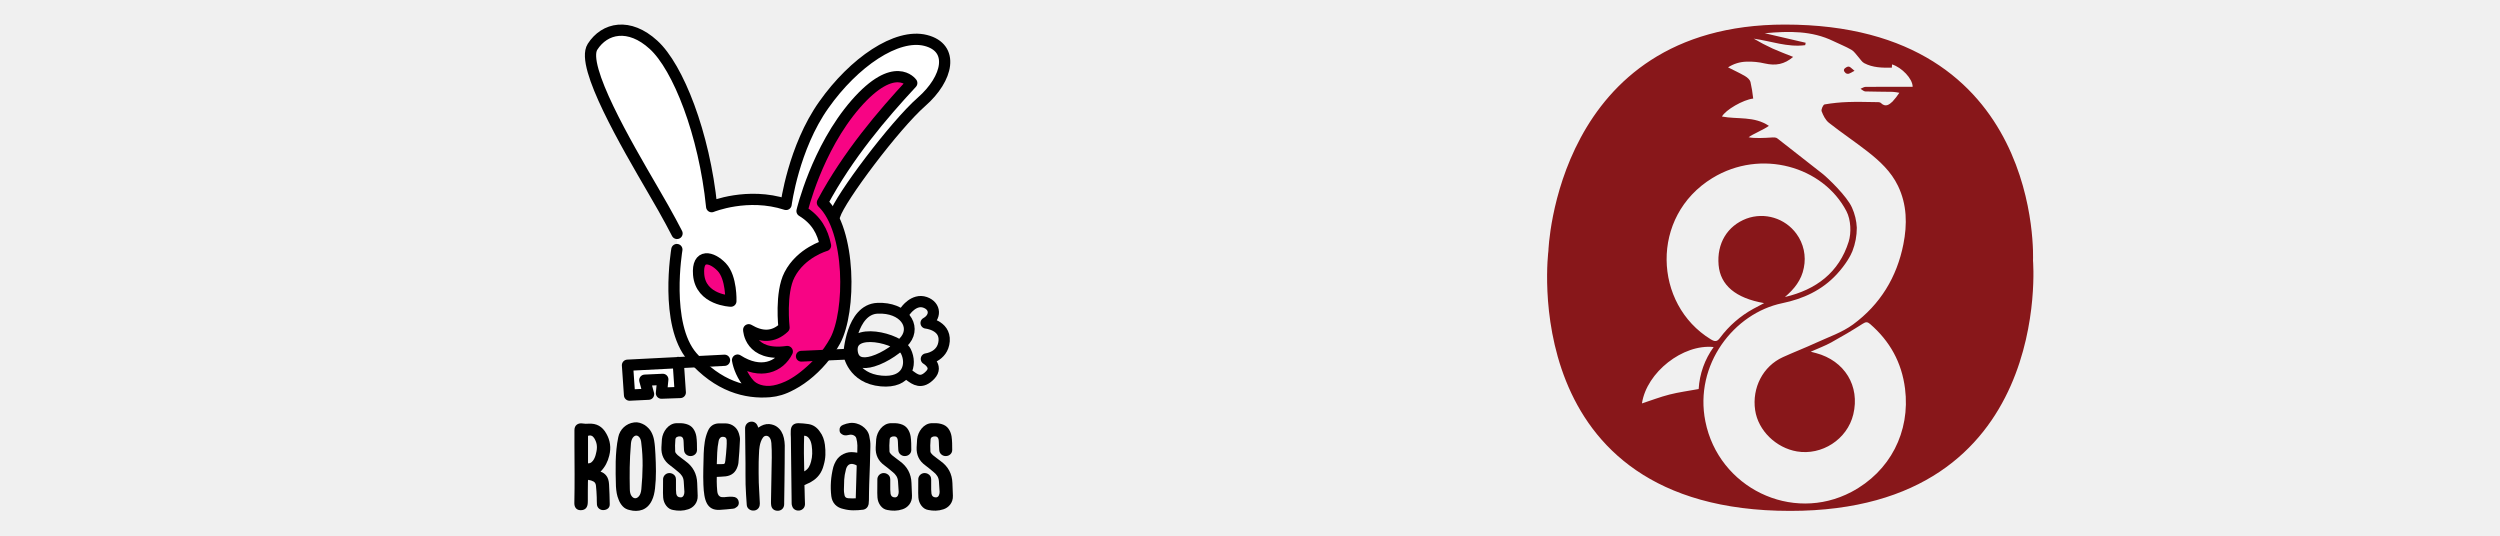
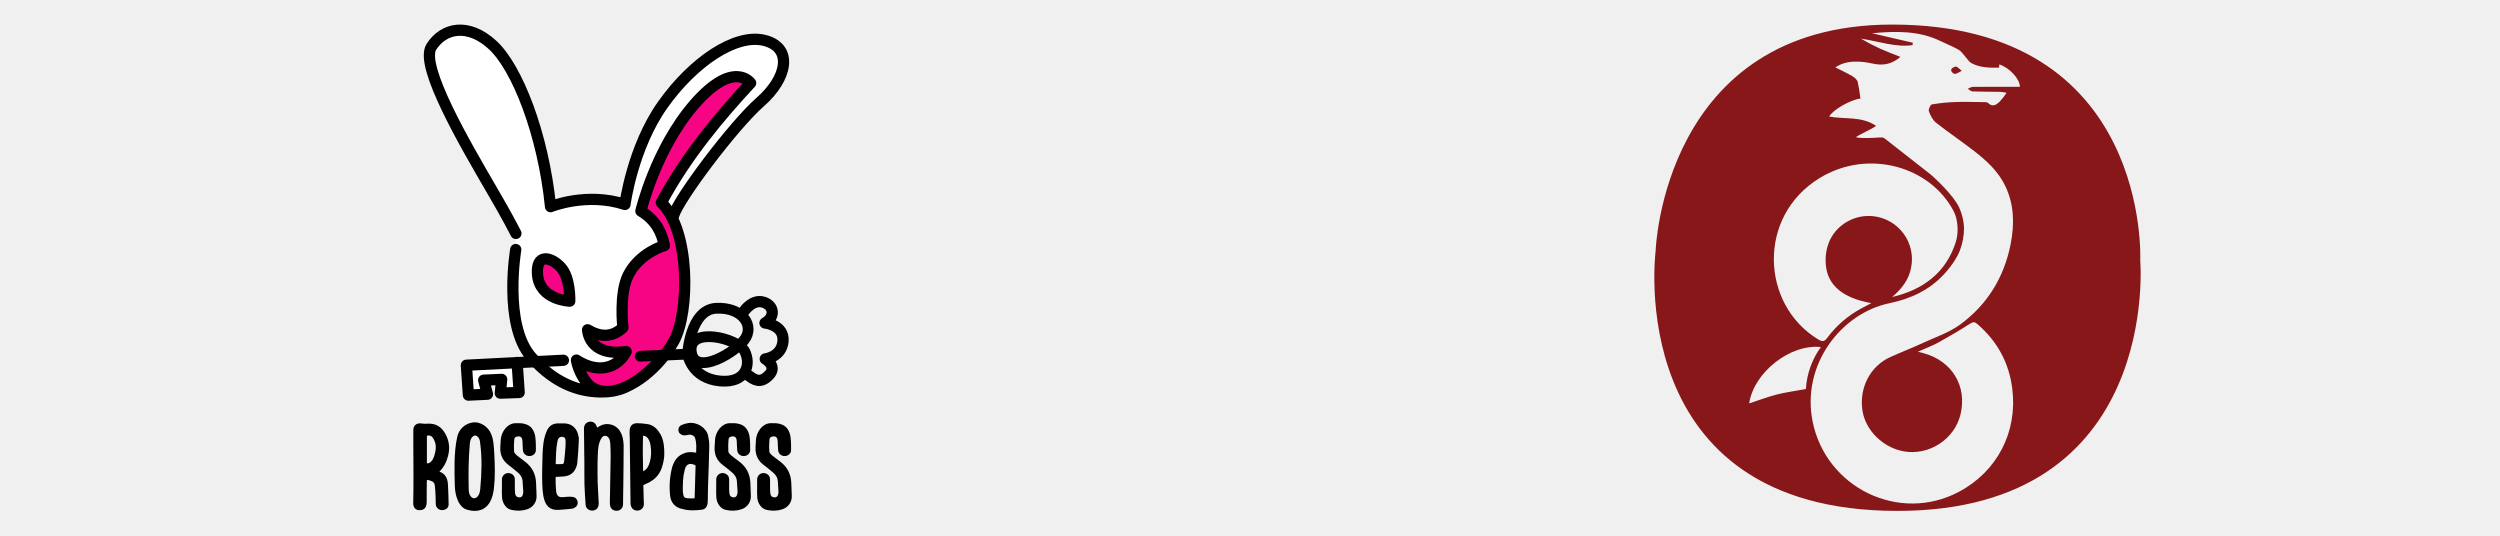
<svg xmlns="http://www.w3.org/2000/svg" width="793.701" height="170" viewBox="0 0 793.701 170" version="1.1" id="svg1" xml:space="preserve">
  <defs id="defs1">
    <style id="style1">.a{fill:#88171a;}.b{fill:#231f20;}</style>
  </defs>
-   <g id="layer1">
-     <g style="clip-rule:evenodd;display:inline;fill-rule:evenodd;stroke-linecap:round;stroke-linejoin:round;stroke-miterlimit:4.622" id="g1" transform="matrix(0.05146732,0,0,0.05146732,182.3432,7.799009)">
+   <g id="layer1" style="display:inline">
+     <g id="g39" transform="matrix(0.5146686,0,0,0.5146686,525.2171,7.79971)" style="display:inline">
+       <path class="a" d="M 301.28,145.56 C 301.28,145.56 308.22,0 148.24,0 6.76,0 2.34,139.63 2.34,139.63 2.34,139.63 -18.471,300 151.5,300 314.52,300 301.28,145.56 301.28,145.56 Z M 103.48,94.697 c 30.017,-18.364 68.366,-7.14 82.735,20.476 2.723,5.234 3.069,13.291 1.345,18.782 -5.955,18.956 -20.014,29.587 -39.312,34.103 5.689,-4.871 10.218,-10.394 11.659,-18.025 a 26.402,26.402 0 0 0 -4.543,-20.956 26.76,26.76 0 0 0 -30.811,-9.389 c -11.881,4.511 -18.389,15.354 -17.216,28.683 1.09,12.381 10.484,20.405 28.061,23.453 -2.627,1.39 -4.65,2.414 -6.63,3.517 a 63.918,63.918 0 0 0 -20.544,17.868 c -1.784,2.408 -3.01,2.602 -5.727,0.941 -35.338,-21.61 -37.609,-75.844 0.982,-99.453 z m -26.449,133.53 c -5.677,1.441 -11.178,3.574 -16.981,5.478 2.838,-19.151 25.265,-36.788 44.23,-34.776 a 48.881,48.881 0 0 0 -9.242,25.893 c -6.302,1.161 -12.241,1.941 -18.007,3.405 z m 120.79,-186.98 c 5.61,0.206 11.23,0.121 16.844,0.254 a 29.052,29.052 0 0 1 4.167,0.581 40.607,40.607 0 0 1 -4.236,5.433 c -2.007,1.87 -4.274,3.699 -7.166,0.856 -0.696,-0.684 -2.339,-0.527 -3.549,-0.543 -5.582,-0.073 -11.172,-0.252 -16.746,-0.041 a 104.04,104.04 0 0 0 -14.425,1.473 c -0.894,0.16 -2.23,3.131 -1.819,4.227 0.969,2.585 2.383,5.436 4.478,7.09 7.74,6.11 15.972,11.596 23.748,17.664 7.556,5.897 14.589,12.358 18.875,21.253 5.584,11.59 5.747,23.743 3.339,35.95 -4.02,20.378 -14.333,37.261 -31.032,49.524 -6.729,4.941 -15.06,7.745 -22.767,11.295 -6.778,3.123 -13.755,5.811 -20.549,8.901 -12.249,5.569 -19.133,18.865 -17.108,32.688 1.859,12.685 12.987,23.271 25.735,25.456 15.292,2.622 31.071,-7.316 34.812,-22.86 4.207,-17.478 -5.29,-33.083 -23.065,-37.813 -0.783,-0.208 -1.568,-0.406 -3.201,-0.827 4.755,-2.124 8.861,-3.638 12.653,-5.724 q 9.921,-5.459 19.481,-11.562 c 1.874,-1.199 2.887,-1.2 4.485,0.182 12.225,10.57 19.518,23.718 21.563,39.839 3.385,26.684 -9.247,51.198 -33.072,63.762 -36.86,19.439 -81.965,-2.686 -90.106,-43.552 -6.974,-35.003 17.73,-66.754 47.462,-72.884 12.787,-2.636 24.48,-7.96 33.57,-17.807 5.865,-6.354 8.708,-11.806 9.677,-14.266 a 39.565,39.565 0 0 0 2.721,-14.469 33.867,33.867 0 0 0 -2.965,-12.398 c -3.104,-7.075 -14.995,-18.33 -17.939,-20.704 l -28,-21.921 c -0.988,-0.813 -2.099,-0.754 -4.508,-0.59 -2.861,0.194 -10.175,0.599 -13.331,-0.228 2.553,-1.932 9.513,-4.745 12.502,-7.007 -9.073,-6.13 -19.43,-3.916 -28.941,-5.746 2.199,-4.096 13.081,-10.39 19.27,-11.091 a 91.533,91.533 0 0 0 -1.688,-10.281 c -0.378,-1.392 -1.931,-2.741 -3.286,-3.535 -3.286,-1.927 -6.769,-3.517 -10.549,-5.433 a 21.936,21.936 0 0 1 11.332,-3.506 42.316,42.316 0 0 1 11.348,1.106 c 6.742,1.54 12.124,0.535 17.488,-4.048 -4.222,-1.7 -8.444,-3.253 -12.538,-5.091 a 123.04,123.04 0 0 1 -11.779,-6.158 c 10.622,1.476 20.896,5.458 31.757,4.003 q 0.139,-0.74 0.277,-1.481 c -8.119,-1.89 -16.239,-3.78 -25.229,-5.872 15.04,-1.377 29.042,-1.604 42.301,4.854 3.731,1.817 7.635,3.321 11.211,5.397 1.744,1.012 2.919,3.008 4.35,4.559 1.137,1.232 2.05,2.884 3.446,3.626 5.3,2.818 11.134,2.929 17.078,2.788 0.044,-0.677 0.086,-1.311 0.131,-1.993 5.982,1.869 12.715,8.768 12.704,13.806 -9.691,0 -19.374,-0.037 -29.056,0.054 -1.035,0.01 -2.063,0.766 -3.094,1.175 0.98,0.571 1.943,1.599 2.942,1.636 z" id="path37" transform="translate(-1.5394)" />
+       <path class="a" transform="translate(-1.5394)" d="m 185.32,26.906 a 1.481,1.481 0 0 0 -0.189,2.369 2.233,2.233 0 0 0 3.072,0.822 c 0.933,-0.471 1.848,-0.971 2.975,-1.567 -0.908,-0.775 -1.636,-1.415 -2.386,-2.032 -1.318,-1.086 -2.411,-0.404 -3.472,0.408 z" id="path38" />
+     </g>
+     <g style="clip-rule:evenodd;display:inline;fill-rule:evenodd;stroke-linecap:round;stroke-linejoin:round;stroke-miterlimit:4.622" id="g1" transform="matrix(0.05146732,0,0,0.05146732,131.1915,7.79901)">
      <g id="g17" transform="matrix(1.605427,0,0,1.605427,-508.2589,-151.0717)">
        <g id="g9">
          <path d="m 417.183,1812.05 c 9.19,2.732 16.766,8.072 22.727,16.02 5.961,7.949 9.314,19.002 10.06,33.16 0.745,13.412 1.304,25.956 1.676,37.63 0.373,11.674 0.683,24.217 0.932,37.63 0.248,6.955 -1.801,12.419 -6.148,16.393 -4.347,3.974 -9.997,6.21 -16.952,6.706 -6.706,0.497 -12.543,-1.241 -17.511,-5.216 -4.968,-3.974 -7.824,-9.19 -8.569,-15.648 -0.497,-4.471 -0.683,-9.128 -0.559,-13.971 0.124,-4.844 0.062,-9.749 -0.186,-14.717 -0.497,-8.197 -0.87,-15.586 -1.118,-22.168 -0.249,-6.582 -0.87,-13.848 -1.863,-21.796 -0.745,-7.7 -3.85,-13.102 -9.314,-16.207 -5.465,-3.105 -12.42,-5.278 -20.865,-6.52 -0.248,1.739 -0.434,3.415 -0.559,5.03 -0.124,1.614 -0.186,3.167 -0.186,4.657 -0.248,11.922 -0.372,23.721 -0.372,35.395 v 35.767 c 0,2.484 -0.062,4.781 -0.187,6.892 -0.124,2.112 -0.31,4.161 -0.559,6.148 -1.241,8.197 -4.408,14.158 -9.5,17.884 -5.092,3.725 -11.612,5.34 -19.56,4.843 -6.955,-0.497 -12.357,-3.105 -16.207,-7.824 -3.85,-4.719 -5.775,-10.929 -5.775,-18.629 0.745,-37.754 1.055,-75.012 0.931,-111.772 -0.124,-36.761 -0.31,-73.646 -0.559,-110.655 v -58.494 c 0,-9.439 2.981,-16.456 8.942,-21.051 5.961,-4.595 13.661,-6.147 23.1,-4.657 7.451,1.242 14.654,1.49 21.609,0.745 15.648,-0.993 29.123,1.677 40.424,8.01 11.302,6.334 20.678,16.208 28.13,29.62 15.4,26.577 19.25,54.893 11.55,84.947 -2.733,11.674 -6.831,22.665 -12.295,32.973 -5.465,10.308 -12.544,19.933 -21.237,28.875 z m -48.062,-32.042 c 5.216,0.249 9.749,-1.242 13.599,-4.471 3.85,-3.229 7.017,-7.203 9.5,-11.922 2.484,-4.719 4.471,-9.687 5.962,-14.903 1.49,-5.216 2.608,-9.935 3.353,-14.158 1.987,-9.438 2.297,-18.38 0.931,-26.825 -1.366,-8.445 -4.657,-16.766 -9.873,-24.963 -5.961,-8.942 -13.785,-11.798 -23.472,-8.569 z" style="fill-rule:nonzero" id="path1" />
          <path d="m 485.364,1679.41 c 1.49,-7.451 4.036,-14.406 7.638,-20.864 3.602,-6.458 8.072,-12.171 13.413,-17.139 5.34,-4.967 11.363,-9.066 18.07,-12.295 6.706,-3.229 14.033,-5.34 21.981,-6.333 7.204,-0.994 14.22,-0.497 21.051,1.49 6.831,1.987 13.351,4.843 19.56,8.569 11.177,7.7 19.498,16.518 24.963,26.453 5.464,9.935 9.19,20.864 11.177,32.787 1.49,8.693 2.546,17.324 3.167,25.894 0.621,8.569 1.18,17.2 1.676,25.894 1.242,22.106 1.925,44.274 2.05,66.504 0.124,22.23 -1.056,44.275 -3.54,66.132 -0.993,8.445 -2.422,16.518 -4.285,24.218 -1.862,7.699 -4.532,15.151 -8.01,22.354 -4.471,9.19 -9.811,16.704 -16.021,22.541 -6.209,5.837 -13.04,10.122 -20.491,12.854 -7.452,2.732 -15.338,4.16 -23.659,4.284 -8.321,0.125 -16.579,-0.931 -24.776,-3.167 -11.177,-2.235 -20.181,-7.078 -27.012,-14.53 -6.83,-7.451 -11.984,-15.896 -15.462,-25.335 -3.477,-8.197 -5.961,-16.518 -7.451,-24.963 -1.49,-8.445 -2.484,-17.138 -2.981,-26.08 -0.496,-15.896 -0.869,-31.855 -1.117,-47.876 -0.249,-16.02 -0.187,-31.917 0.186,-47.689 0.373,-15.773 1.304,-31.483 2.794,-47.131 1.491,-15.648 3.85,-31.172 7.079,-46.572 z m 88.673,24.59 c -0.745,-10.68 -3.105,-18.505 -7.079,-23.472 -3.974,-4.968 -8.197,-7.39 -12.667,-7.265 -4.471,0.124 -8.694,2.732 -12.668,7.824 -3.974,5.092 -6.458,12.357 -7.451,21.795 -1.491,16.89 -2.609,32.973 -3.354,48.249 -0.745,15.275 -1.242,30.116 -1.49,44.522 -0.248,14.407 -0.31,28.378 -0.186,41.915 0.124,13.537 0.31,27.012 0.559,40.425 0,11.674 2.049,20.553 6.147,26.639 4.098,6.085 8.818,9.252 14.158,9.5 5.34,0.249 10.37,-2.484 15.089,-8.196 4.72,-5.713 7.7,-14.531 8.942,-26.453 2.981,-31.545 4.595,-61.723 4.844,-90.536 0.248,-28.812 -1.367,-57.128 -4.844,-84.947 z" style="fill-rule:nonzero" id="path2" />
          <path d="m 657.494,1839.25 c 0.497,-4.471 1.925,-8.321 4.284,-11.55 2.36,-3.229 5.279,-5.775 8.756,-7.638 3.477,-1.863 7.265,-2.794 11.363,-2.794 4.099,0 8.135,0.993 12.109,2.98 8.694,4.471 13.04,11.674 13.04,21.61 v 39.12 c 0,5.216 0.373,10.432 1.118,15.648 1.49,9.19 6.831,13.91 16.021,14.158 2.98,0.249 5.464,-0.31 7.451,-1.676 1.987,-1.367 3.54,-3.105 4.657,-5.217 1.118,-2.111 1.925,-4.47 2.422,-7.078 0.497,-2.608 0.745,-5.03 0.745,-7.266 -0.496,-6.458 -0.931,-13.102 -1.304,-19.932 -0.372,-6.831 -0.807,-13.599 -1.304,-20.306 -0.496,-7.7 -2.608,-14.53 -6.333,-20.491 -3.726,-5.962 -8.694,-11.302 -14.903,-16.021 -5.217,-4.223 -10.246,-8.383 -15.09,-12.481 -4.843,-4.099 -9.997,-8.135 -15.462,-12.109 -24.093,-17.138 -35.394,-40.487 -33.904,-70.044 0.497,-4.968 0.807,-9.998 0.931,-15.089 0.125,-5.092 0.435,-10.37 0.932,-15.835 0.745,-7.451 2.608,-14.717 5.589,-21.796 2.98,-7.078 6.892,-13.536 11.736,-19.373 4.843,-5.837 10.432,-10.557 16.766,-14.158 6.333,-3.602 13.226,-5.651 20.677,-6.148 6.458,-0.248 12.854,-0.248 19.188,0 6.334,0.249 12.606,1.242 18.815,2.981 11.923,3.229 20.989,9.066 27.198,17.511 6.21,8.445 10.308,18.38 12.295,29.806 1.242,8.445 1.987,17.076 2.236,25.894 0.248,8.817 0.372,17.573 0.372,26.266 0,6.955 -2.422,12.668 -7.265,17.139 -4.844,4.471 -10.743,6.706 -17.697,6.706 -6.458,0 -12.109,-2.111 -16.953,-6.334 -4.843,-4.222 -7.513,-9.811 -8.01,-16.765 -0.497,-5.465 -0.807,-10.743 -0.931,-15.835 -0.125,-5.092 -0.311,-10.122 -0.559,-15.089 -0.249,-1.49 -0.373,-2.981 -0.373,-4.471 0,-1.49 -0.124,-2.856 -0.372,-4.098 -1.491,-8.445 -5.837,-12.792 -13.041,-13.041 -4.719,-0.248 -8.755,0.559 -12.108,2.422 -3.353,1.863 -5.278,4.906 -5.775,9.128 -0.745,7.949 -1.18,15.773 -1.304,23.473 -0.124,7.699 0.062,15.523 0.559,23.472 0.248,2.235 1.366,4.533 3.353,6.892 1.987,2.36 3.974,4.533 5.961,6.52 4.968,3.975 9.998,7.887 15.089,11.737 5.092,3.849 10.246,7.762 15.462,11.736 28.564,20.615 43.467,48.559 44.709,83.829 0.249,8.197 0.559,16.269 0.932,24.217 0.372,7.949 0.683,16.021 0.931,24.218 0.248,7.203 -0.621,13.723 -2.608,19.56 -1.987,5.837 -4.719,10.929 -8.197,15.276 -3.477,4.346 -7.451,8.01 -11.922,10.991 -4.471,2.98 -9.066,5.216 -13.785,6.706 -9.687,3.229 -19.436,4.968 -29.247,5.216 -9.812,0.248 -19.436,-0.621 -28.875,-2.608 -10.432,-1.739 -19.125,-7.141 -26.08,-16.207 -6.955,-9.066 -10.929,-19.56 -11.923,-31.483 -0.745,-11.922 -0.931,-23.969 -0.558,-36.139 0.372,-12.171 0.434,-24.218 0.186,-36.14 z" style="fill-rule:nonzero" id="path3" />
          <path d="m 863.9,1832.17 c 0,5.961 -0.062,11.922 -0.186,17.883 -0.124,5.962 0.062,11.923 0.559,17.884 0.497,5.216 0.869,10.432 1.118,15.648 0.248,5.216 1.117,9.873 2.608,13.972 1.49,4.098 4.036,7.327 7.637,9.687 3.602,2.359 9.129,3.291 16.58,2.794 3.477,-0.248 7.203,-0.621 11.177,-1.118 3.974,-0.497 7.7,-0.745 11.178,-0.745 2.98,0 6.023,0.062 9.128,0.186 3.104,0.125 6.147,0.559 9.128,1.304 9.19,2.981 14.406,9.563 15.648,19.747 0.497,4.968 -0.373,9.252 -2.608,12.854 -2.236,3.601 -5.465,6.396 -9.687,8.383 -1.242,1.242 -2.794,2.111 -4.657,2.608 -1.863,0.496 -3.788,0.869 -5.775,1.117 -8.197,0.994 -16.828,1.863 -25.894,2.608 -9.066,0.746 -17.573,1.367 -25.522,1.863 -12.17,0.497 -22.168,-1.428 -29.992,-5.775 -7.824,-4.346 -13.971,-10.742 -18.442,-19.187 -4.471,-8.445 -7.7,-18.753 -9.687,-30.924 -1.987,-12.171 -3.229,-25.708 -3.726,-40.611 -0.745,-20.119 -0.869,-40.176 -0.373,-60.17 0.497,-19.995 0.994,-40.052 1.491,-60.171 0.497,-15.152 1.863,-29.993 4.098,-44.523 2.236,-14.53 6.21,-28.378 11.922,-41.542 7.949,-18.877 21.858,-28.688 41.729,-29.434 8.445,-0.248 17.387,-0.248 26.825,0 12.419,0.497 23.162,4.285 32.228,11.364 9.066,7.079 15.338,16.58 18.815,28.502 1.242,3.974 2.236,8.01 2.981,12.109 0.745,4.098 0.993,8.01 0.745,11.736 -0.497,14.903 -1.304,29.744 -2.422,44.522 -1.118,14.779 -2.297,29.496 -3.539,44.151 -0.249,2.235 -0.683,4.47 -1.304,6.706 -0.621,2.235 -1.304,4.471 -2.05,6.706 -7.203,22.106 -22.23,34.65 -45.081,37.63 -5.465,0.746 -11.053,1.18 -16.766,1.304 -5.713,0.125 -11.674,0.435 -17.884,0.932 z m 17.139,-49.18 c 3.229,0 5.775,-0.062 7.638,-0.186 1.862,-0.125 3.353,-0.621 4.471,-1.491 1.117,-0.869 1.862,-2.173 2.235,-3.912 0.373,-1.738 0.807,-4.098 1.304,-7.079 1.242,-9.19 2.173,-18.132 2.794,-26.825 0.621,-8.693 1.304,-17.511 2.049,-26.453 0.249,-4.471 0.435,-8.88 0.559,-13.226 0.125,-4.347 0.062,-8.632 -0.186,-12.854 -0.248,-2.981 -1.056,-5.589 -2.422,-7.824 -1.366,-2.236 -3.663,-3.726 -6.892,-4.471 -3.229,-0.745 -6.396,-0.807 -9.501,-0.186 -3.105,0.621 -5.651,2.421 -7.638,5.402 -1.242,1.49 -2.235,3.105 -2.98,4.843 -0.746,1.739 -1.242,3.602 -1.491,5.589 -2.98,14.655 -4.781,29.185 -5.402,43.591 -0.621,14.407 -1.18,29.434 -1.677,45.082 z" style="fill-rule:nonzero" id="path4" />
          <path d="m 1023.36,1642.9 c 6.955,-4.968 13.848,-8.632 20.678,-10.991 6.831,-2.36 13.972,-3.291 21.423,-2.795 11.426,1.242 20.865,4.409 28.316,9.501 7.452,5.092 13.475,11.426 18.07,19.001 4.595,7.576 7.886,15.959 9.873,25.149 1.987,9.19 3.105,18.505 3.353,27.943 0,23.597 -0.124,47.193 -0.372,70.79 -0.248,23.596 -0.497,47.192 -0.745,70.789 -0.249,13.413 -0.435,26.515 -0.559,39.307 -0.124,12.791 -0.311,25.769 -0.559,38.934 v 5.402 c 0,1.863 -0.124,3.788 -0.373,5.775 -1.241,6.706 -4.222,11.86 -8.941,15.462 -4.72,3.601 -10.308,5.278 -16.766,5.029 -6.458,-0.248 -11.798,-2.173 -16.021,-5.774 -4.222,-3.602 -6.831,-8.632 -7.824,-15.09 -0.497,-2.732 -0.745,-5.34 -0.745,-7.824 v -7.824 c 0.497,-28.316 0.993,-56.197 1.49,-83.643 0.497,-27.446 0.994,-55.452 1.49,-84.016 0.249,-9.19 0.187,-18.442 -0.186,-27.756 -0.372,-9.315 -0.807,-18.691 -1.304,-28.13 -0.248,-2.98 -0.745,-6.085 -1.49,-9.314 -0.745,-3.229 -1.925,-6.272 -3.54,-9.128 -1.614,-2.857 -3.663,-5.154 -6.147,-6.893 -2.484,-1.739 -5.34,-2.608 -8.569,-2.608 -4.968,0 -9.128,2.235 -12.482,6.706 -3.353,4.471 -6.085,9.687 -8.196,15.649 -2.112,5.961 -3.664,11.984 -4.657,18.069 -0.994,6.086 -1.615,10.867 -1.863,14.345 -0.497,7.948 -0.87,15.648 -1.118,23.099 -0.248,7.452 -0.497,15.152 -0.745,23.1 0,13.164 -0.062,26.328 -0.187,39.493 -0.124,13.164 0.063,26.204 0.559,39.12 0.497,13.164 1.118,25.397 1.863,36.699 0.745,11.301 1.366,23.286 1.863,35.953 0.248,2.484 0.373,5.03 0.373,7.638 0,2.608 -0.249,5.278 -0.745,8.01 -1.242,6.21 -4.285,11.116 -9.129,14.717 -4.843,3.602 -10.742,5.154 -17.697,4.657 -5.713,-0.496 -10.805,-2.67 -15.275,-6.52 -4.471,-3.85 -6.955,-9.004 -7.452,-15.462 -0.993,-13.412 -1.863,-26.204 -2.608,-38.375 -0.745,-12.171 -1.366,-25.335 -1.863,-39.493 -0.497,-13.661 -0.621,-27.446 -0.372,-41.356 0.248,-13.909 0.248,-27.943 0,-42.101 -0.249,-21.112 -0.497,-42.038 -0.746,-62.778 -0.248,-20.74 -0.496,-41.418 -0.745,-62.034 v -10.06 c 0.745,-6.458 2.981,-11.674 6.707,-15.648 3.725,-3.974 8.32,-6.458 13.785,-7.451 5.961,-0.994 11.426,-0.125 16.393,2.608 4.968,2.732 8.694,7.203 11.177,13.412 0.746,1.491 1.615,3.726 2.608,6.707 z" style="fill-rule:nonzero" id="path5" />
          <path d="m 1200.71,1863.46 c 0.249,6.21 0.435,12.047 0.559,17.511 0.124,5.465 0.248,10.805 0.373,16.021 0.124,5.216 0.248,10.432 0.372,15.648 0.124,5.216 0.311,10.805 0.559,16.766 0,1.987 0.062,3.788 0.186,5.402 0.125,1.615 0.062,3.291 -0.186,5.03 -0.745,5.961 -3.167,10.867 -7.265,14.717 -4.098,3.85 -9.128,6.147 -15.089,6.892 -6.21,0.497 -11.737,-0.745 -16.58,-3.725 -4.844,-2.981 -8.135,-7.204 -9.873,-12.668 -1.491,-2.981 -2.236,-6.831 -2.236,-11.55 -0.496,-43.218 -0.993,-85.257 -1.49,-126.116 -0.497,-40.859 -0.994,-82.774 -1.49,-125.744 -0.249,-4.471 -0.435,-8.942 -0.559,-13.413 -0.124,-4.471 -0.062,-8.942 0.186,-13.413 0.248,-9.438 2.857,-16.642 7.824,-21.609 4.968,-4.968 12.171,-7.452 21.61,-7.452 12.419,0.249 25.21,1.366 38.375,3.353 9.438,1.491 17.759,4.72 24.962,9.687 7.203,4.968 13.413,11.302 18.629,19.002 5.713,7.451 10.122,15.399 13.226,23.845 3.105,8.445 5.279,17.386 6.521,26.825 1.738,13.413 2.359,26.577 1.862,39.493 -0.496,12.916 -2.732,26.08 -6.706,39.493 -3.477,13.909 -9.128,26.142 -16.952,36.698 -7.824,10.557 -17.822,19.312 -29.992,26.267 -3.975,2.732 -8.259,4.968 -12.854,6.706 -4.595,1.739 -9.253,3.85 -13.972,6.334 z m -1.118,-189.641 c -0.745,23.1 -1.055,45.889 -0.931,68.368 0.124,22.479 0.559,45.392 1.304,68.74 7.948,-4.471 13.847,-9.997 17.697,-16.58 3.85,-6.582 6.645,-13.599 8.383,-21.05 2.733,-9.935 4.223,-19.995 4.471,-30.179 0.249,-10.183 -0.372,-20.491 -1.863,-30.923 -0.745,-5.216 -1.925,-10.246 -3.539,-15.09 -1.615,-4.843 -4.036,-9.376 -7.265,-13.599 -1.987,-2.732 -4.409,-4.967 -7.266,-6.706 -2.856,-1.739 -6.52,-2.732 -10.991,-2.981 z" style="fill-rule:nonzero" id="path6" />
          <path d="m 1403.76,1739.02 c 0.496,-9.19 0.621,-18.442 0.372,-27.757 -0.248,-9.314 -1.614,-18.442 -4.098,-27.384 -1.242,-4.968 -4.533,-8.756 -9.873,-11.364 -5.341,-2.608 -10.991,-3.291 -16.953,-2.049 -3.725,0.994 -7.513,1.677 -11.363,2.049 -3.85,0.373 -7.638,-0.062 -11.364,-1.304 -4.471,-1.738 -8.072,-4.098 -10.804,-7.079 -2.733,-2.98 -4.099,-6.83 -4.099,-11.549 -0.496,-9.936 4.099,-16.766 13.786,-20.492 8.196,-3.477 16.765,-5.837 25.707,-7.079 8.445,-0.993 16.766,-0.435 24.963,1.677 8.196,2.111 15.648,5.402 22.354,9.873 6.707,4.471 12.482,9.873 17.325,16.207 4.844,6.334 8.135,13.351 9.873,21.05 1.491,6.707 2.67,13.475 3.54,20.306 0.869,6.83 1.18,13.723 0.931,20.678 -0.497,24.341 -1.118,48.372 -1.863,72.093 -0.745,23.721 -1.614,47.627 -2.608,71.721 -0.496,10.68 -0.745,21.174 -0.745,31.482 0,10.308 -0.124,20.802 -0.372,31.483 -0.249,2.484 -0.435,4.967 -0.559,7.451 -0.124,2.484 -0.311,5.092 -0.559,7.824 -1.242,5.713 -3.664,10.432 -7.265,14.158 -3.602,3.726 -8.135,6.086 -13.599,7.079 -13.165,1.739 -26.019,2.546 -38.562,2.422 -12.543,-0.124 -24.9,-1.801 -37.071,-5.03 -13.413,-2.732 -24.155,-8.321 -32.228,-16.766 -8.072,-8.445 -12.978,-19.249 -14.717,-32.414 -4.47,-37.257 -1.862,-74.763 7.825,-112.517 2.235,-7.452 5.464,-14.903 9.686,-22.355 6.707,-11.922 16.518,-21.05 29.434,-27.384 12.916,-6.334 26.701,-8.507 41.356,-6.52 1.987,0.248 3.85,0.497 5.588,0.745 1.739,0.248 3.726,0.497 5.962,0.745 z m -2.236,49.18 c -0.993,-0.497 -1.801,-0.869 -2.422,-1.118 -0.621,-0.248 -1.179,-0.621 -1.676,-1.117 -18.629,-8.197 -30.924,-2.981 -36.885,15.648 -0.249,0.496 -0.373,1.055 -0.373,1.676 0,0.621 -0.124,1.304 -0.372,2.049 -3.478,12.668 -5.589,25.211 -6.334,37.63 -0.745,12.42 -1.118,25.087 -1.118,38.003 -0.248,2.981 -0.124,6.023 0.373,9.128 0.497,3.105 0.993,6.272 1.49,9.501 0.745,9.19 5.713,14.034 14.903,14.53 4.719,0.497 9.439,0.683 14.158,0.559 4.719,-0.124 9.563,-0.186 14.53,-0.186 0.497,-21.113 1.118,-41.977 1.863,-62.593 0.745,-20.616 1.366,-41.852 1.863,-63.71 z" style="fill-rule:nonzero" id="path7" />
          <path d="m 1480.88,1839.25 c 0.496,-4.471 1.925,-8.321 4.284,-11.55 2.36,-3.229 5.278,-5.775 8.756,-7.638 3.477,-1.863 7.265,-2.794 11.363,-2.794 4.099,0 8.135,0.993 12.109,2.98 8.693,4.471 13.04,11.674 13.04,21.61 v 39.12 c 0,5.216 0.373,10.432 1.118,15.648 1.49,9.19 6.83,13.91 16.021,14.158 2.98,0.249 5.464,-0.31 7.451,-1.676 1.987,-1.367 3.539,-3.105 4.657,-5.217 1.118,-2.111 1.925,-4.47 2.422,-7.078 0.497,-2.608 0.745,-5.03 0.745,-7.266 -0.497,-6.458 -0.931,-13.102 -1.304,-19.932 -0.373,-6.831 -0.807,-13.599 -1.304,-20.306 -0.497,-7.7 -2.608,-14.53 -6.334,-20.491 -3.725,-5.962 -8.693,-11.302 -14.903,-16.021 -5.216,-4.223 -10.246,-8.383 -15.089,-12.481 -4.843,-4.099 -9.997,-8.135 -15.462,-12.109 -24.093,-17.138 -35.394,-40.487 -33.904,-70.044 0.497,-4.968 0.807,-9.998 0.931,-15.089 0.124,-5.092 0.435,-10.37 0.932,-15.835 0.745,-7.451 2.608,-14.717 5.588,-21.796 2.981,-7.078 6.893,-13.536 11.736,-19.373 4.844,-5.837 10.433,-10.557 16.766,-14.158 6.334,-3.602 13.227,-5.651 20.678,-6.148 6.458,-0.248 12.854,-0.248 19.188,0 6.334,0.249 12.605,1.242 18.815,2.981 11.922,3.229 20.988,9.066 27.198,17.511 6.209,8.445 10.308,18.38 12.295,29.806 1.242,8.445 1.987,17.076 2.235,25.894 0.249,8.817 0.373,17.573 0.373,26.266 0,6.955 -2.422,12.668 -7.265,17.139 -4.844,4.471 -10.743,6.706 -17.698,6.706 -6.458,0 -12.108,-2.111 -16.952,-6.334 -4.843,-4.222 -7.513,-9.811 -8.01,-16.765 -0.497,-5.465 -0.807,-10.743 -0.932,-15.835 -0.124,-5.092 -0.31,-10.122 -0.559,-15.089 -0.248,-1.49 -0.372,-2.981 -0.372,-4.471 0,-1.49 -0.124,-2.856 -0.373,-4.098 -1.49,-8.445 -5.837,-12.792 -13.04,-13.041 -4.719,-0.248 -8.755,0.559 -12.108,2.422 -3.354,1.863 -5.279,4.906 -5.775,9.128 -0.746,7.949 -1.18,15.773 -1.304,23.473 -0.125,7.699 0.062,15.523 0.558,23.472 0.249,2.235 1.367,4.533 3.354,6.892 1.987,2.36 3.974,4.533 5.961,6.52 4.968,3.975 9.997,7.887 15.089,11.737 5.092,3.849 10.246,7.762 15.462,11.736 28.564,20.615 43.467,48.559 44.709,83.829 0.248,8.197 0.559,16.269 0.931,24.217 0.373,7.949 0.683,16.021 0.932,24.218 0.248,7.203 -0.621,13.723 -2.608,19.56 -1.987,5.837 -4.719,10.929 -8.197,15.276 -3.477,4.346 -7.451,8.01 -11.922,10.991 -4.471,2.98 -9.066,5.216 -13.785,6.706 -9.687,3.229 -19.436,4.968 -29.248,5.216 -9.811,0.248 -19.436,-0.621 -28.874,-2.608 -10.432,-1.739 -19.126,-7.141 -26.08,-16.207 -6.955,-9.066 -10.929,-19.56 -11.923,-31.483 -0.745,-11.922 -0.931,-23.969 -0.559,-36.139 0.373,-12.171 0.435,-24.218 0.187,-36.14 z" style="fill-rule:nonzero" id="path8" />
          <path d="m 1638.11,1839.25 c 0.497,-4.471 1.925,-8.321 4.285,-11.55 2.359,-3.229 5.278,-5.775 8.755,-7.638 3.478,-1.863 7.266,-2.794 11.364,-2.794 4.098,0 8.134,0.993 12.109,2.98 8.693,4.471 13.04,11.674 13.04,21.61 v 39.12 c 0,5.216 0.372,10.432 1.117,15.648 1.491,9.19 6.831,13.91 16.021,14.158 2.981,0.249 5.465,-0.31 7.452,-1.676 1.987,-1.367 3.539,-3.105 4.657,-5.217 1.118,-2.111 1.925,-4.47 2.422,-7.078 0.496,-2.608 0.745,-5.03 0.745,-7.266 -0.497,-6.458 -0.932,-13.102 -1.304,-19.932 -0.373,-6.831 -0.808,-13.599 -1.304,-20.306 -0.497,-7.7 -2.608,-14.53 -6.334,-20.491 -3.726,-5.962 -8.693,-11.302 -14.903,-16.021 -5.216,-4.223 -10.246,-8.383 -15.089,-12.481 -4.844,-4.099 -9.998,-8.135 -15.462,-12.109 -24.093,-17.138 -35.395,-40.487 -33.905,-70.044 0.497,-4.968 0.808,-9.998 0.932,-15.089 0.124,-5.092 0.435,-10.37 0.931,-15.835 0.745,-7.451 2.608,-14.717 5.589,-21.796 2.981,-7.078 6.893,-13.536 11.736,-19.373 4.844,-5.837 10.432,-10.557 16.766,-14.158 6.334,-3.602 13.226,-5.651 20.678,-6.148 6.458,-0.248 12.854,-0.248 19.187,0 6.334,0.249 12.606,1.242 18.816,2.981 11.922,3.229 20.988,9.066 27.197,17.511 6.21,8.445 10.308,18.38 12.295,29.806 1.242,8.445 1.988,17.076 2.236,25.894 0.248,8.817 0.372,17.573 0.372,26.266 0,6.955 -2.421,12.668 -7.265,17.139 -4.843,4.471 -10.742,6.706 -17.697,6.706 -6.458,0 -12.109,-2.111 -16.952,-6.334 -4.844,-4.222 -7.514,-9.811 -8.011,-16.765 -0.496,-5.465 -0.807,-10.743 -0.931,-15.835 -0.124,-5.092 -0.31,-10.122 -0.559,-15.089 -0.248,-1.49 -0.372,-2.981 -0.372,-4.471 0,-1.49 -0.125,-2.856 -0.373,-4.098 -1.49,-8.445 -5.837,-12.792 -13.04,-13.041 -4.719,-0.248 -8.756,0.559 -12.109,2.422 -3.353,1.863 -5.278,4.906 -5.775,9.128 -0.745,7.949 -1.18,15.773 -1.304,23.473 -0.124,7.699 0.062,15.523 0.559,23.472 0.248,2.235 1.366,4.533 3.353,6.892 1.987,2.36 3.974,4.533 5.961,6.52 4.968,3.975 9.998,7.887 15.09,11.737 5.092,3.849 10.246,7.762 15.462,11.736 28.564,20.615 43.467,48.559 44.709,83.829 0.248,8.197 0.558,16.269 0.931,24.217 0.373,7.949 0.683,16.021 0.932,24.218 0.248,7.203 -0.621,13.723 -2.609,19.56 -1.987,5.837 -4.719,10.929 -8.196,15.276 -3.478,4.346 -7.452,8.01 -11.923,10.991 -4.47,2.98 -9.066,5.216 -13.785,6.706 -9.687,3.229 -19.436,4.968 -29.247,5.216 -9.811,0.248 -19.436,-0.621 -28.875,-2.608 -10.432,-1.739 -19.125,-7.141 -26.08,-16.207 -6.955,-9.066 -10.929,-19.56 -11.922,-31.483 -0.745,-11.922 -0.932,-23.969 -0.559,-36.139 0.373,-12.171 0.435,-24.218 0.186,-36.14 z" style="fill-rule:nonzero" id="path9" />
        </g>
        <path d="m 1317.25,827.065 c 0,0 99.434,268.685 3.09,475.902 -96.344,207.216 -240.174,193.452 -283.758,209.51 -43.584,16.057 -233.214,-35.173 -295.914,-188.865 -62.7,-153.692 -29.056,-402.198 -29.056,-402.198 l -0.461,-24.821 c 0,0 -32.282,-64.196 -93.551,-168.398 -98.821,-169.975 -278.014,-475.25 -231.24,-548.6 46.775,-73.348 140.984,-93.352 234.534,-7.638 94.209,85.594 195.005,341.101 223.335,621.887 0,0 138.349,-56.86 285.921,-8.608 0,0 28.328,-218.226 144.937,-382.563 115.949,-164.277 279.992,-275.694 391.329,-247.628 111.338,28.068 86.963,145.789 -15.812,235.869 -102.773,90.079 -313.59,370.744 -333.354,436.151 z" style="fill:#ffffff" id="path10" />
        <path d="m 719.923,1392.3 -199.173,10.729 7.906,114.873 73.128,-3.516 -14.494,-53.83 69.174,-3.152 -5.27,52.921 72.468,-2.608 z" style="fill:#ffffff" id="path11" />
        <path id="pink" d="m 1068.57,1504.51 -69.175,-2.964 c 22.4,-1.187 13.836,-10.541 6.588,-15.153 -38.211,-24.573 -63.904,-91.573 -54.681,-94.604 0,0 65.881,20.094 81.034,20.489 24.375,0.725 62.586,-4.48 76.421,-28.593 3.294,-5.797 17.128,-28.46 10.54,-28.328 -110.019,2.241 -127.807,-61.401 -126.489,-89.926 0,0 100.796,28.856 126.489,-6.061 25.035,-34.983 -9.222,-148.429 25.694,-203.702 13.835,-21.873 34.257,-39.858 54.022,-56.855 28.329,-23.585 75.104,-32.743 83.01,-67.133 5.27,-23.321 -20.423,-61.532 -29.647,-72.139 -18.446,-21.674 -40.187,-40.977 -61.269,-60.214 14.494,-45.392 28.987,-90.981 48.093,-135.055 40.846,-96.053 105.409,-172.607 160.748,-264.707 54.681,-92.233 228.604,-136.768 192.372,-64.893 0,0 -83.01,95.329 -88.28,100.995 -108.703,129.915 -153.502,207.787 -232.558,342.644 12.517,12.846 24.376,25.759 34.917,39.857 9.882,13.704 17.788,48.027 24.375,63.378 31.624,70.162 30.306,141.51 30.964,210.223 1.318,133.144 -40.186,252.191 -149.548,342.973 -36.893,30.569 -90.915,65.485 -143.619,69.768 z M 915.727,1155.409 c 0,0 -102.773,5.798 -119.902,-82.548 -19.764,-106.66 48.092,-89.399 86.303,-49.08 38.21,40.319 33.599,131.628 33.599,131.628 z" style="fill:#f70484" />
        <path d="m 711.146,896.593 c 0,0 -32.282,-64.196 -93.551,-168.398 -98.821,-169.975 -278.014,-475.25 -231.24,-548.6 46.775,-73.348 140.984,-93.352 234.534,-7.638 94.209,85.594 195.005,341.101 223.335,621.887 0,0 138.349,-56.86 285.921,-8.608 0,0 28.328,-218.226 144.937,-382.563 115.949,-164.277 279.992,-275.694 391.329,-247.628 111.338,28.068 86.963,145.789 -15.812,235.869 -102.773,90.079 -313.59,370.744 -333.354,436.151" style="fill:none;stroke:#000000;stroke-width:43.17px" id="path12" />
        <path d="m 710.487,958.545 c 0,0 -48.751,287.15 58.634,411.662 100.138,115.418 208.183,141.544 297.78,134.27 88.939,-7.274 195.005,-91.595 251.663,-194.948 60.61,-111.175 62.586,-424.271 -48.751,-531.263 98.82,-183.979 229.923,-337.283 343.236,-459.491 0,0 -64.562,-91.958 -215.429,80.745 -150.207,172.763 -206.206,411.175 -206.206,411.175 55.998,34.189 79.056,78.683 90.256,132.634 0,0 -94.209,26.368 -138.349,112.266 -36.234,69.589 -21.082,202.89 -21.082,202.89 -41.504,39.038 -87.621,36.795 -135.713,8.244 0,0 2.635,104.567 148.23,83.654 -29.645,59.163 -102.113,90.079 -191.053,32.915 3.953,24.187 18.447,63.954 46.117,93.838 29.646,31.886 133.737,71.045 293.166,-113.114" style="fill:none;stroke:#000000;stroke-width:43.17px;stroke-miterlimit:3.75" id="path13" />
        <path d="m 893.635,1383.99 -372.885,19.038 7.906,114.873 73.128,-3.516 -14.494,-53.83 69.174,-3.152 -5.27,52.921 72.468,-2.608 -7.905,-115.417" style="fill:none;stroke:#000000;stroke-width:43.17px;stroke-miterlimit:1.5" id="path14" />
        <path d="m 1188.59,1368.45 182.161,-8.098 c 0,0 9.534,-171.907 110.827,-176.205 101.293,-4.299 148.326,68.515 106.888,121.848 -22.492,29.099 -77.581,67.789 -124.618,81.86 -38.901,11.794 -72.96,6.377 -78.831,-36.091 -13.262,-99.405 179.894,-52.863 205.527,-1.883 25.039,50.843 5.344,122.759 -94.559,113.807 -111.334,-10.014 -125.234,-103.336 -125.234,-103.336" style="fill:none;stroke:#000000;stroke-width:41.4px;stroke-miterlimit:1.5" id="path15" />
        <path d="m 1588.74,1194.2 c 0,0 32.878,-47.662 75.456,-32.767 41.198,14.411 42.391,58.127 3.908,79.353 0,0 73.813,7.124 69.435,69.104 -5.035,61.933 -68.398,68.963 -68.398,68.963 0,0 47.68,26.995 14.897,61.695 -34.073,36.064 -57.824,17.4 -78.513,2.347" style="fill:none;stroke:#000000;stroke-width:43.17px;stroke-miterlimit:1.5" id="path16" />
        <path d="m 918.011,1156.83 c 0,0 3.293,-90.382 -34.917,-130.633 -38.211,-40.372 -95.527,-53.769 -88.939,28.491 7.906,98.505 123.856,102.142 123.856,102.142 z" style="fill:none;stroke:#000000;stroke-width:43.17px;stroke-miterlimit:1.5" id="path17" />
      </g>
    </g>
-     <g id="g39" transform="matrix(0.5146686,0,0,0.5146686,491.1732,7.799708)" style="display:inline">
-       <path class="a" d="M 301.28,145.56 C 301.28,145.56 308.22,0 148.24,0 6.76,0 2.34,139.63 2.34,139.63 2.34,139.63 -18.471,300 151.5,300 314.52,300 301.28,145.56 301.28,145.56 Z M 103.48,94.697 c 30.017,-18.364 68.366,-7.14 82.735,20.476 2.723,5.234 3.069,13.291 1.345,18.782 -5.955,18.956 -20.014,29.587 -39.312,34.103 5.689,-4.871 10.218,-10.394 11.659,-18.025 a 26.402,26.402 0 0 0 -4.543,-20.956 26.76,26.76 0 0 0 -30.811,-9.389 c -11.881,4.511 -18.389,15.354 -17.216,28.683 1.09,12.381 10.484,20.405 28.061,23.453 -2.627,1.39 -4.65,2.414 -6.63,3.517 a 63.918,63.918 0 0 0 -20.544,17.868 c -1.784,2.408 -3.01,2.602 -5.727,0.941 -35.338,-21.61 -37.609,-75.844 0.982,-99.453 z m -26.449,133.53 c -5.677,1.441 -11.178,3.574 -16.981,5.478 2.838,-19.151 25.265,-36.788 44.23,-34.776 a 48.881,48.881 0 0 0 -9.242,25.893 c -6.302,1.161 -12.241,1.941 -18.007,3.405 z m 120.79,-186.98 c 5.61,0.206 11.23,0.121 16.844,0.254 a 29.052,29.052 0 0 1 4.167,0.581 40.607,40.607 0 0 1 -4.236,5.433 c -2.007,1.87 -4.274,3.699 -7.166,0.856 -0.696,-0.684 -2.339,-0.527 -3.549,-0.543 -5.582,-0.073 -11.172,-0.252 -16.746,-0.041 a 104.04,104.04 0 0 0 -14.425,1.473 c -0.894,0.16 -2.23,3.131 -1.819,4.227 0.969,2.585 2.383,5.436 4.478,7.09 7.74,6.11 15.972,11.596 23.748,17.664 7.556,5.897 14.589,12.358 18.875,21.253 5.584,11.59 5.747,23.743 3.339,35.95 -4.02,20.378 -14.333,37.261 -31.032,49.524 -6.729,4.941 -15.06,7.745 -22.767,11.295 -6.778,3.123 -13.755,5.811 -20.549,8.901 -12.249,5.569 -19.133,18.865 -17.108,32.688 1.859,12.685 12.987,23.271 25.735,25.456 15.292,2.622 31.071,-7.316 34.812,-22.86 4.207,-17.478 -5.29,-33.083 -23.065,-37.813 -0.783,-0.208 -1.568,-0.406 -3.201,-0.827 4.755,-2.124 8.861,-3.638 12.653,-5.724 q 9.921,-5.459 19.481,-11.562 c 1.874,-1.199 2.887,-1.2 4.485,0.182 12.225,10.57 19.518,23.718 21.563,39.839 3.385,26.684 -9.247,51.198 -33.072,63.762 -36.86,19.439 -81.965,-2.686 -90.106,-43.552 -6.974,-35.003 17.73,-66.754 47.462,-72.884 12.787,-2.636 24.48,-7.96 33.57,-17.807 5.865,-6.354 8.708,-11.806 9.677,-14.266 a 39.565,39.565 0 0 0 2.721,-14.469 33.867,33.867 0 0 0 -2.965,-12.398 c -3.104,-7.075 -14.995,-18.33 -17.939,-20.704 l -28,-21.921 c -0.988,-0.813 -2.099,-0.754 -4.508,-0.59 -2.861,0.194 -10.175,0.599 -13.331,-0.228 2.553,-1.932 9.513,-4.745 12.502,-7.007 -9.073,-6.13 -19.43,-3.916 -28.941,-5.746 2.199,-4.096 13.081,-10.39 19.27,-11.091 a 91.533,91.533 0 0 0 -1.688,-10.281 c -0.378,-1.392 -1.931,-2.741 -3.286,-3.535 -3.286,-1.927 -6.769,-3.517 -10.549,-5.433 a 21.936,21.936 0 0 1 11.332,-3.506 42.316,42.316 0 0 1 11.348,1.106 c 6.742,1.54 12.124,0.535 17.488,-4.048 -4.222,-1.7 -8.444,-3.253 -12.538,-5.091 a 123.04,123.04 0 0 1 -11.779,-6.158 c 10.622,1.476 20.896,5.458 31.757,4.003 q 0.139,-0.74 0.277,-1.481 c -8.119,-1.89 -16.239,-3.78 -25.229,-5.872 15.04,-1.377 29.042,-1.604 42.301,4.854 3.731,1.817 7.635,3.321 11.211,5.397 1.744,1.012 2.919,3.008 4.35,4.559 1.137,1.232 2.05,2.884 3.446,3.626 5.3,2.818 11.134,2.929 17.078,2.788 0.044,-0.677 0.086,-1.311 0.131,-1.993 5.982,1.869 12.715,8.768 12.704,13.806 -9.691,0 -19.374,-0.037 -29.056,0.054 -1.035,0.01 -2.063,0.766 -3.094,1.175 0.98,0.571 1.943,1.599 2.942,1.636 z" id="path37" transform="translate(-1.5394)" />
-       <path class="a" transform="translate(-1.5394)" d="m 185.32,26.906 a 1.481,1.481 0 0 0 -0.189,2.369 2.233,2.233 0 0 0 3.072,0.822 c 0.933,-0.471 1.848,-0.971 2.975,-1.567 -0.908,-0.775 -1.636,-1.415 -2.386,-2.032 -1.318,-1.086 -2.411,-0.404 -3.472,0.408 z" id="path38" />
-     </g>
  </g>
</svg>
